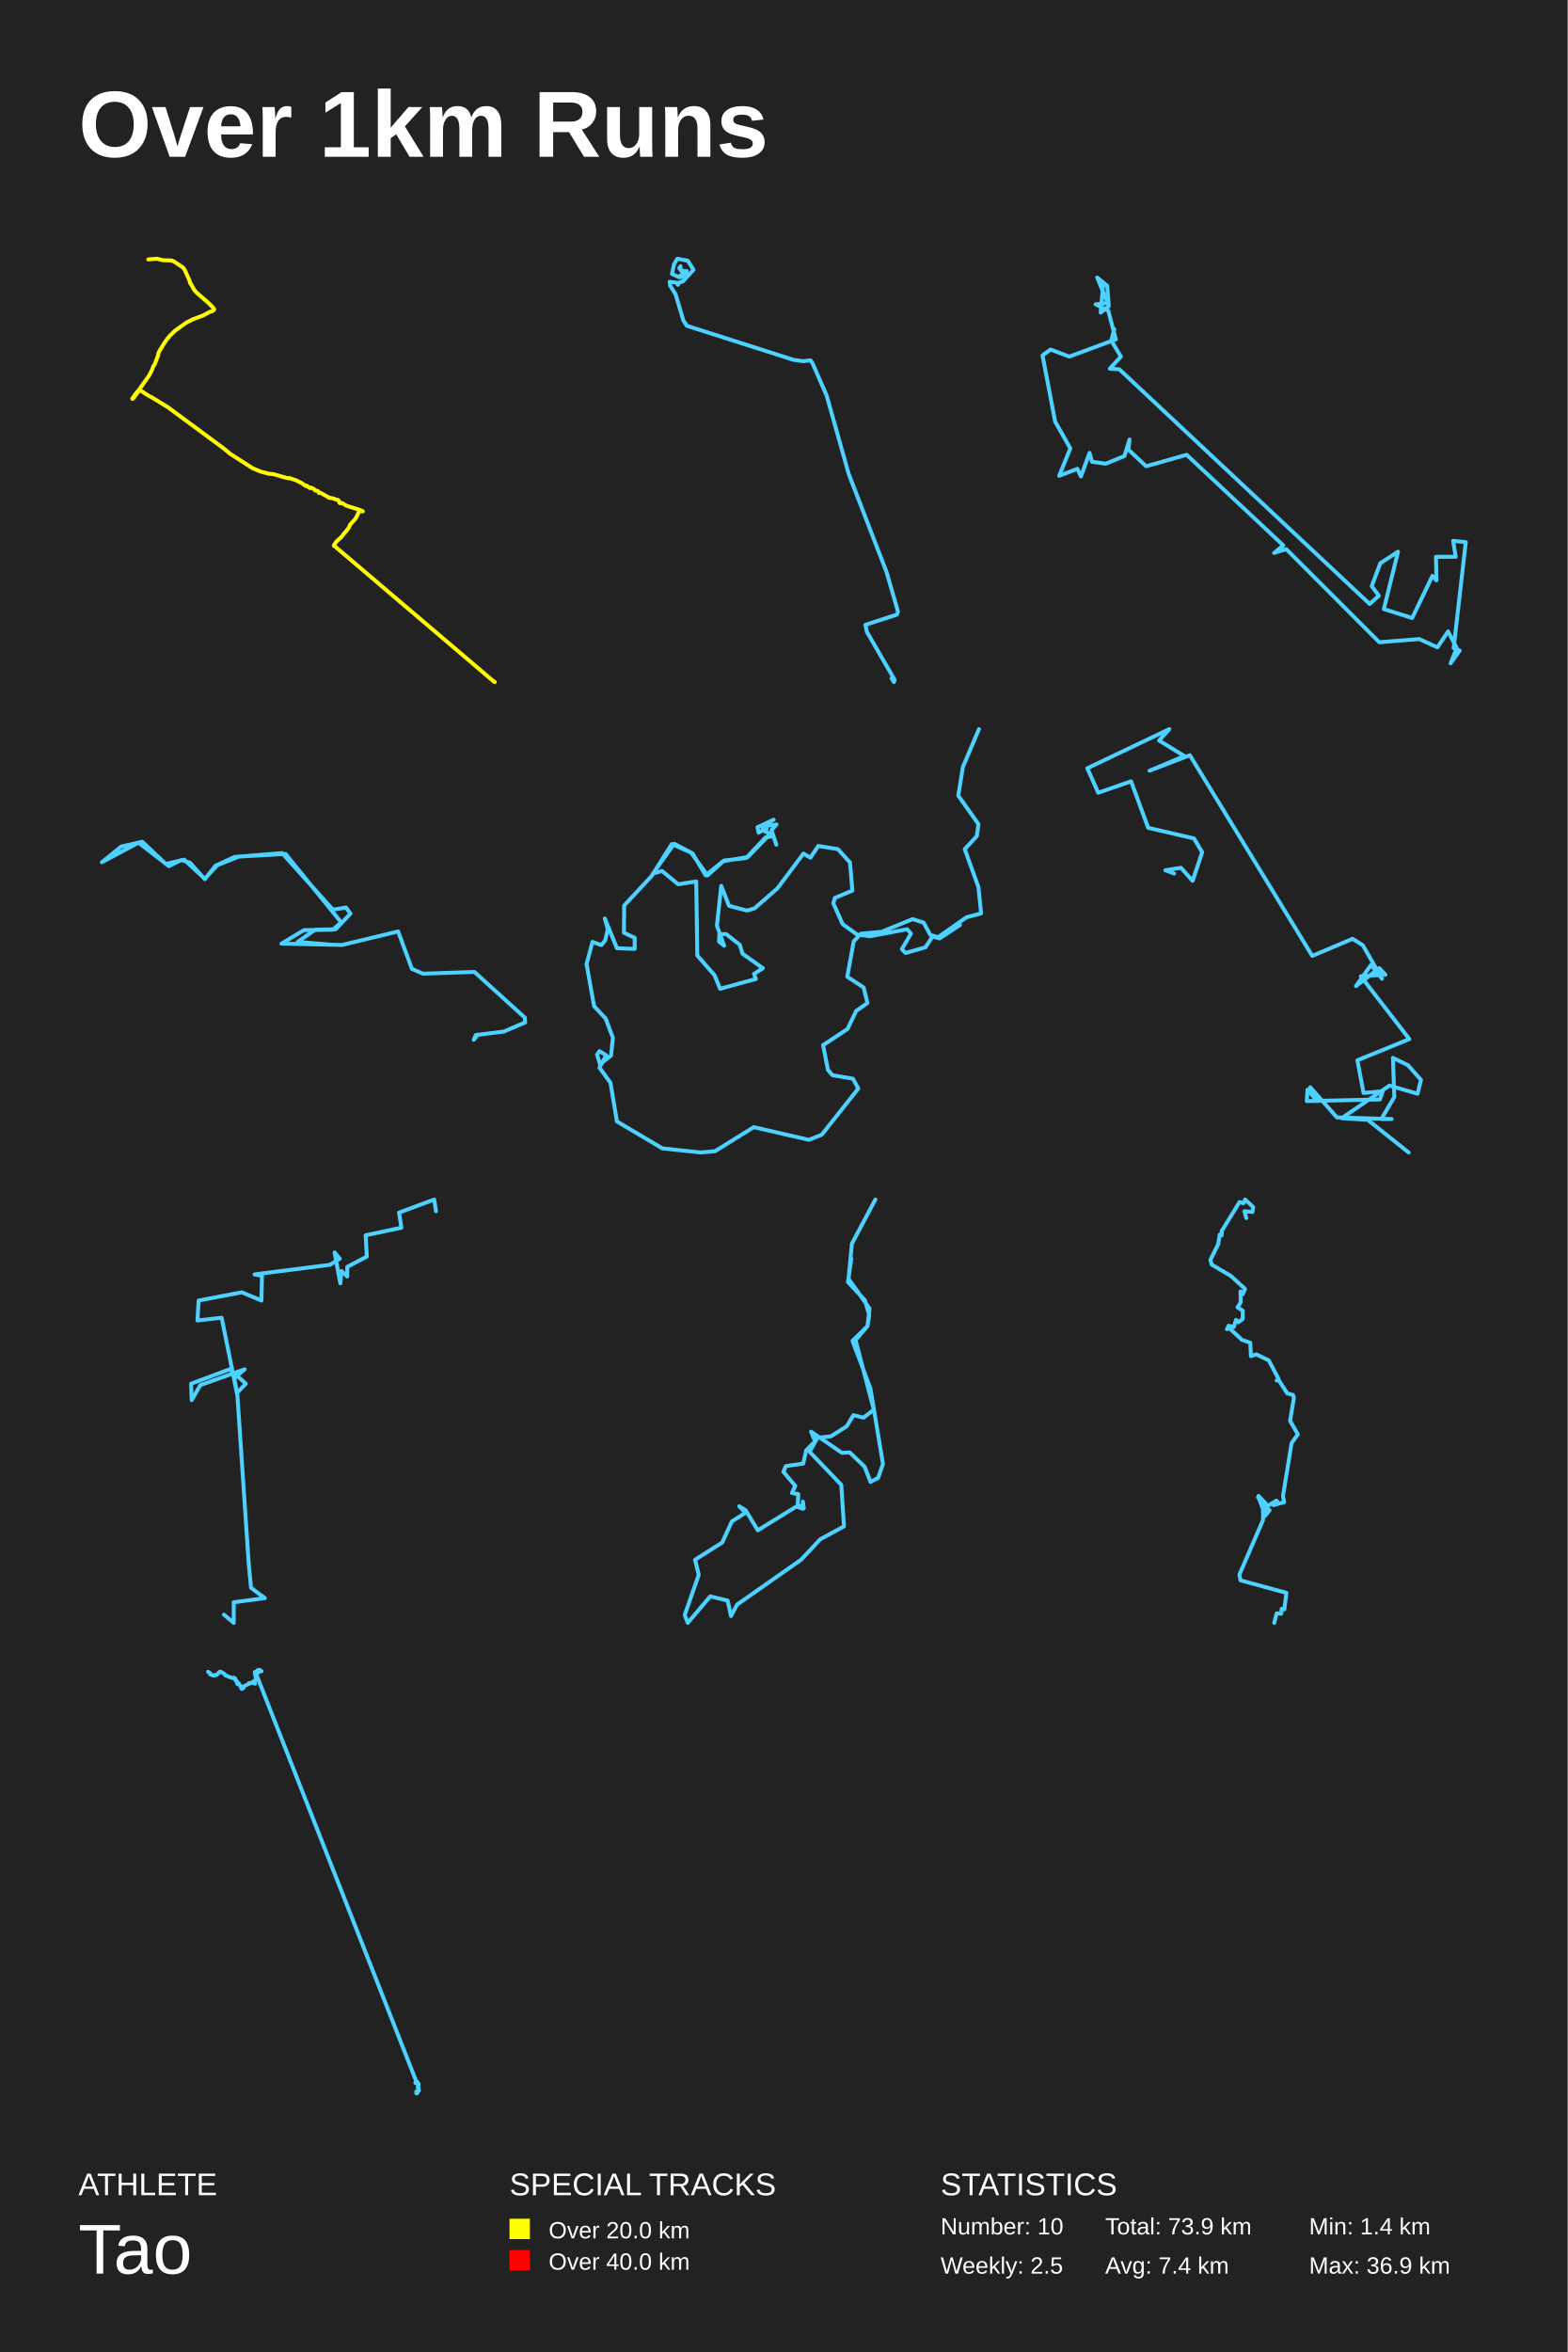
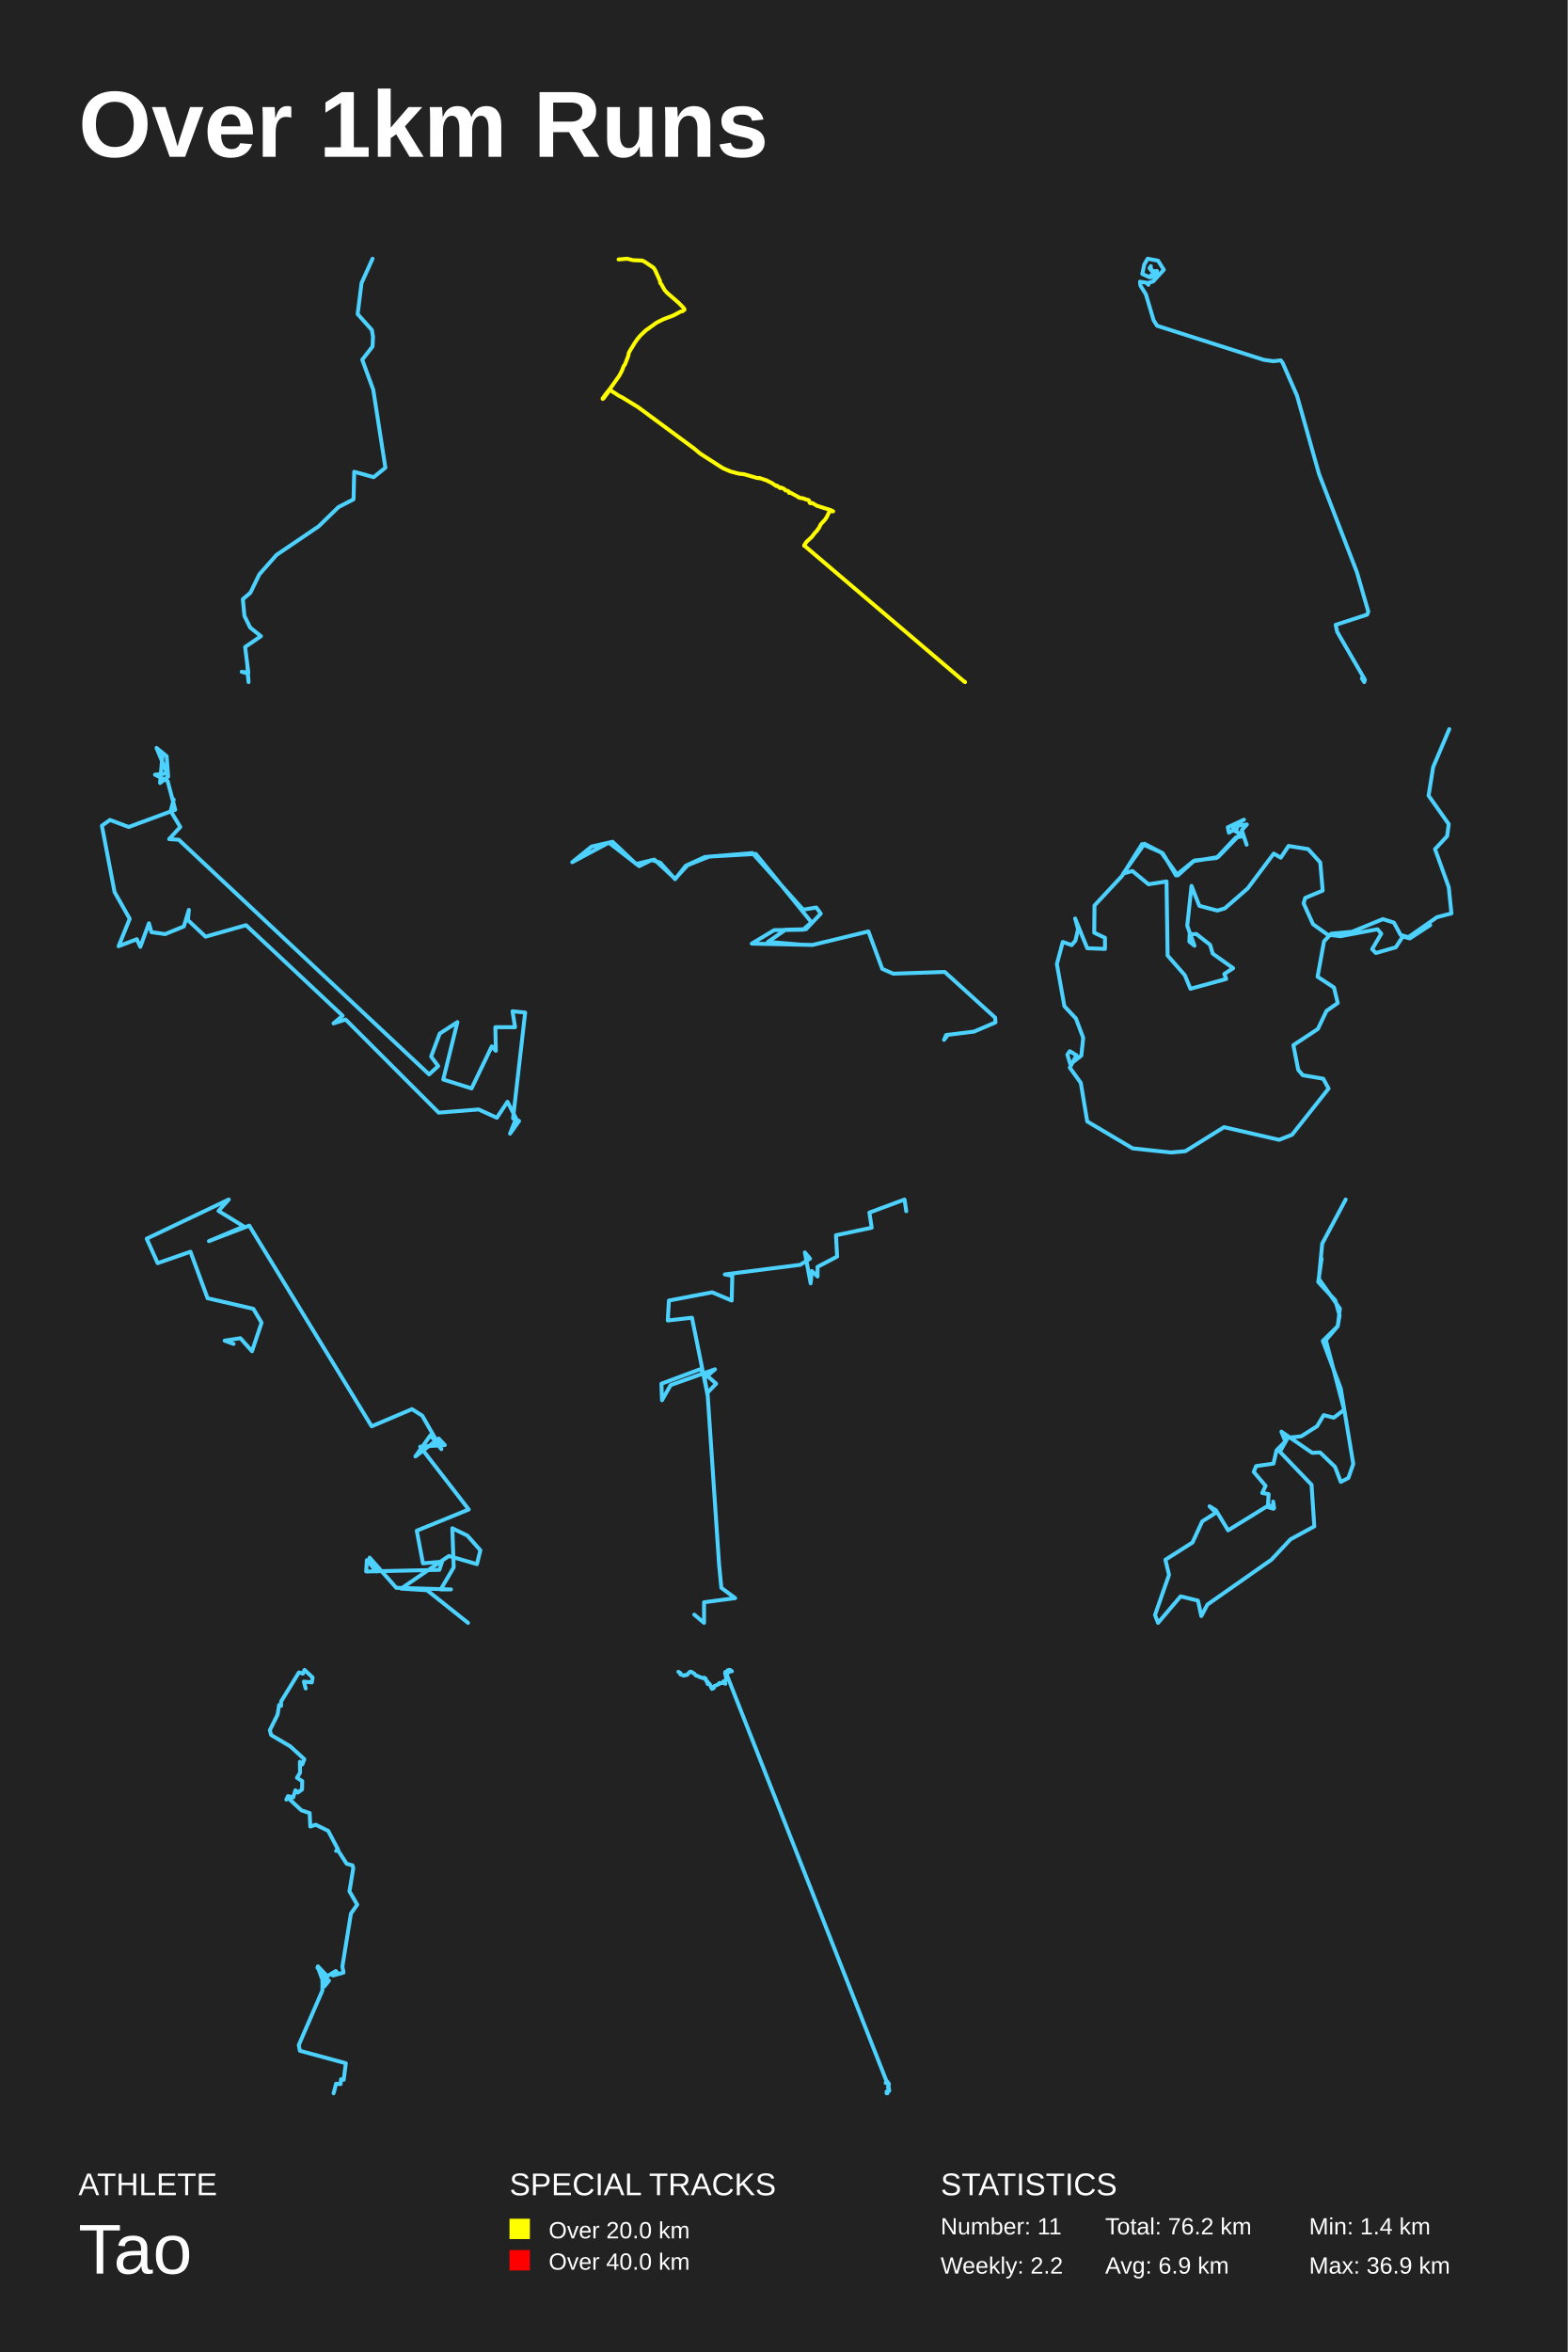
<svg xmlns="http://www.w3.org/2000/svg" baseProfile="full" height="300mm" version="1.1" viewBox="0,0,200,300" width="200mm">
  <defs />
  <rect fill="#222222" height="300" width="200" x="0" y="0" />
  <text fill="#FFFFFF" style="font-size:12px; font-family:Arial; font-weight:bold;" x="10" y="20">Over 1km Runs</text>
  <text fill="#FFFFFF" style="font-size:4px; font-family:Arial" x="10" y="280">ATHLETE</text>
  <text fill="#FFFFFF" style="font-size:9px; font-family:Arial" x="10" y="290">Tao</text>
  <text fill="#FFFFFF" style="font-size:4px; font-family:Arial" x="65" y="280">SPECIAL TRACKS</text>
  <rect fill="yellow" height="2.6" width="2.6" x="65" y="283" />
  <text fill="#FFFFFF" style="font-size:3px; font-family:Arial" x="70" y="285.5">Over 20.0 km</text>
  <rect fill="red" height="2.6" width="2.6" x="65" y="287" />
  <text fill="#FFFFFF" style="font-size:3px; font-family:Arial" x="70" y="289.5">Over 40.0 km</text>
  <text fill="#FFFFFF" style="font-size:4px; font-family:Arial" x="120" y="280">STATISTICS</text>
-   <text fill="#FFFFFF" style="font-size:3px; font-family:Arial" x="120" y="285">Number: 10</text>
-   <text fill="#FFFFFF" style="font-size:3px; font-family:Arial" x="120" y="290">Weekly: 2.5</text>
-   <text fill="#FFFFFF" style="font-size:3px; font-family:Arial" x="141" y="285">Total: 73.9 km</text>
-   <text fill="#FFFFFF" style="font-size:3px; font-family:Arial" x="141" y="290">Avg: 7.4 km</text>
+   <text fill="#FFFFFF" style="font-size:3px; font-family:Arial" x="120" y="285">Number: 11</text>
+   <text fill="#FFFFFF" style="font-size:3px; font-family:Arial" x="120" y="290">Weekly: 2.2</text>
+   <text fill="#FFFFFF" style="font-size:3px; font-family:Arial" x="141" y="285">Total: 76.2 km</text>
+   <text fill="#FFFFFF" style="font-size:3px; font-family:Arial" x="141" y="290">Avg: 6.9 km</text>
  <text fill="#FFFFFF" style="font-size:3px; font-family:Arial" x="167" y="285">Min: 1.4 km</text>
  <text fill="#FFFFFF" style="font-size:3px; font-family:Arial" x="167" y="290">Max: 36.9 km</text>
-   <polyline fill="none" points="18.917,33.092 20.025,33.0 20.727,33.185 21.921,33.234 22.231,33.378 23.383,34.152 23.586,34.473 24.205,35.845 24.225,36.084 24.364,36.237 24.778,36.979 25.125,37.366 26.57,38.617 27.199,39.255 27.334,39.491 27.089,39.688 26.818,39.754 25.93,40.228 24.616,40.724 23.753,41.16 22.351,42.174 21.686,42.809 21.317,43.251 20.959,43.767 20.292,44.861 20.184,45.121 20.182,45.306 19.744,46.455 19.56,46.717 19.328,47.321 19.005,47.93 17.75,49.69 17.266,50.282 16.875,50.836 16.892,50.882 17.009,50.802 17.736,49.817 17.846,49.78 17.944,49.82 18.978,50.496 19.328,50.66 21.405,51.933 28.5,57.168 29.356,57.877 32.204,59.707 33.184,60.134 34.287,60.425 34.923,60.488 36.516,60.947 36.843,61.005 36.875,60.962 37.793,61.273 38.49,61.625 39.047,62.003 39.094,61.937 39.13,61.951 39.527,62.254 39.62,62.219 39.627,62.182 40.009,62.338 40.207,62.554 40.466,62.6 40.627,62.69 40.691,62.767 40.659,62.73 40.671,62.877 40.774,62.822 40.852,62.845 41.848,63.393 41.941,63.483 41.943,63.445 42.185,63.529 42.425,63.555 42.743,63.659 42.719,63.679 43.11,63.763 43.218,63.846 43.291,64.112 43.362,64.181 43.658,64.167 44.194,64.504 45.967,65.061 46.292,65.219 46.175,65.228 45.969,65.173 45.982,65.144 45.808,65.254 45.473,65.952 45.255,66.275 44.697,66.887 44.47,67.36 44.313,67.53 44.238,67.688 43.964,67.957 43.57,68.476 42.9,69.099 42.599,69.54 42.596,69.621 42.636,69.615 62.976,86.911 63.005,86.899 62.979,86.937 63.03,86.954 63.02,86.911 63.125,87.0" stroke="yellow" stroke-linecap="round" stroke-linejoin="round" stroke-width="0.5" />
-   <polyline fill="none" points="87.927,34.984 87.517,34.917 87.301,35.131 86.823,35.131 87.119,34.971 87.165,34.703 86.755,34.18 86.823,33.952 86.653,34.207 86.983,34.609 87.608,34.568 87.438,35.266 86.676,35.373 85.731,34.944 85.982,33.737 86.414,33.0 87.745,33.255 88.473,34.408 87.119,35.896 86.437,36.097 86.505,36.325 86.255,36.056 85.436,35.936 85.493,36.432 86.186,37.531 87.176,40.856 87.62,41.553 101.223,45.896 102.44,46.07 103.395,45.963 103.645,46.298 105.465,50.466 108.274,60.452 113.108,72.983 114.564,78.008 114.416,78.397 110.401,79.697 110.595,80.595 114.132,86.705 114.041,87.0 113.745,86.518" stroke="#4DD2FF" stroke-linecap="round" stroke-linejoin="round" stroke-width="0.5" />
-   <polyline fill="none" points="142.161,41.984 141.774,43.449 143,45.482 141.581,47.027 142.806,47.109 174.742,77.04 175.903,75.983 175,74.763 176.097,71.835 178.355,70.371 176.548,77.691 180.161,78.829 182.742,73.461 183.258,74.031 183.194,71.021 185.71,71.021 185.387,68.988 187.0,69.151 185.452,82.652 186.226,82.977 185.065,84.604 185.839,82.652 184.742,80.537 183.387,82.571 181.065,81.513 175.968,81.92 164.097,70.045 162.548,70.533 163.71,69.557 151.387,58.008 146.226,59.472 143.968,57.357 144.097,56.056 143.452,58.17 141.065,59.146 139.323,58.902 139,57.764 137.903,60.773 137.452,59.797 135.129,60.692 136.548,57.194 134.613,53.778 133.0,45.319 134.032,44.587 136.419,45.482 142.355,43.286 141.387,39.626 139.774,38.812 141.323,38.65 139.968,35.396 141.258,36.454 141.452,39.056 140.419,39.87 140.742,36.209" stroke="#4DD2FF" stroke-linecap="round" stroke-linejoin="round" stroke-width="0.5" />
-   <polyline fill="none" points="41.982,120.472 37.974,120.139 40.22,118.584 42.819,118.529 44.713,116.53 44.14,115.752 42.467,116.03 35.992,108.811 29.914,109.311 27.491,110.421 26.126,112.143 24.232,110.032 23.131,109.699 21.545,110.477 17.669,107.478 13.0,109.977 15.467,107.978 18.153,107.367 21.148,110.199 23.483,109.644 26.126,112.087 27.711,110.366 30.486,109.255 36.432,108.922 43.524,117.64 42.467,118.584 38.767,118.64 35.904,120.361 43.656,120.528 50.791,118.806 52.553,123.582 53.962,124.193 60.525,123.971 66.956,129.801 67.0,130.412 64.269,131.578 60.701,132.022 60.437,132.633 60.966,131.967" stroke="#4DD2FF" stroke-linecap="round" stroke-linejoin="round" stroke-width="0.5" />
-   <polyline fill="none" points="122.459,118.002 119.853,119.698 118.962,119.456 118.07,120.829 115.533,121.556 115.053,121.071 116.219,119.092 115.739,118.527 111.007,119.415 109.361,119.213 107.509,117.881 106.309,115.215 106.515,114.528 108.744,113.599 108.435,110.005 106.892,108.308 104.389,107.904 103.395,109.399 102.503,108.874 99.177,113.317 96.262,115.861 95.302,116.144 93.005,115.538 92.011,112.993 91.462,118.083 92.388,120.627 91.736,120.102 91.771,119.173 92.628,119.133 94.377,120.506 94.719,121.637 97.325,123.495 96.194,124.222 96.434,124.868 91.873,126.12 91.153,124.383 88.959,121.879 88.822,112.428 86.524,112.791 84.467,111.095 83.301,111.418 86.01,107.622 88.342,108.833 90.022,111.661 92.353,109.762 95.2,109.439 97.668,106.814 98.663,106.652 99.04,107.743 98.423,105.885 99.074,105.158 97.874,105.319 97.703,106.046 97.154,105.4 98.697,104.552 96.64,105.521 96.777,106.208 97.325,105.885 98.251,106.369 95.405,109.318 92.285,109.843 90.262,111.661 88.17,108.752 85.701,107.662 83.13,111.741 79.632,115.498 79.598,118.971 80.969,119.617 80.969,121.031 78.706,120.95 77.163,117.154 77.541,118.527 77.198,119.981 76.718,120.546 75.586,120.142 74.832,122.97 75.792,128.341 77.266,129.916 78.192,132.38 77.952,134.642 76.546,135.732 76.169,134.521 76.478,134.076 77.335,134.601 76.478,136.176 77.883,138.115 78.706,143.042 84.501,146.475 89.37,147.0 91.222,146.838 96.16,143.769 103.189,145.385 104.835,144.738 109.498,138.842 108.812,137.59 106.206,137.146 105.623,136.459 105.006,133.309 108.127,131.249 109.224,128.947 110.664,127.937 110.184,125.958 108.092,124.585 108.915,120.062 109.841,119.092 112.481,118.85 116.425,117.234 117.83,117.679 118.688,119.254 119.682,119.537 123.317,116.992 125.168,116.507 124.825,113.155 123.077,108.308 124.62,106.652 124.825,105.117 122.254,101.482 122.837,97.847 124.894,93.0" stroke="#4DD2FF" stroke-linecap="round" stroke-linejoin="round" stroke-width="0.5" />
-   <polyline fill="none" points="149.794,111.417 148.66,111 150.667,110.688 152.15,112.353 153.371,108.711 152.324,106.943 146.48,105.59 144.299,99.659 140.112,101.116 138.717,97.994 149.184,93.0 147.875,94.457 151.103,96.434 146.654,98.306 151.801,96.33 167.414,121.925 172.561,119.74 173.869,120.573 176.312,124.839 174.916,123.07 172.997,125.775 175.963,123.486 176.748,124.318 173.607,124.526 179.801,132.538 173.171,135.243 173.956,139.405 176.399,139.197 176.05,140.237 166.717,140.445 166.804,138.989 168.025,140.445 167.153,138.677 170.555,142.526 177.533,142.734 176.224,142.734 177.882,139.925 177.707,134.931 179.626,135.867 181.283,137.74 180.847,139.509 177.271,138.468 171.165,142.63 174.48,142.838 179.713,147.0" stroke="#4DD2FF" stroke-linecap="round" stroke-linejoin="round" stroke-width="0.5" />
-   <polyline fill="none" points="55.618,154.49 55.397,153.0 50.914,154.666 51.208,156.594 46.651,157.559 46.798,160.276 44.299,161.591 44.299,162.818 43.565,162.117 43.418,163.695 42.683,159.75 43.344,160.539 42.095,161.328 32.467,162.555 33.422,162.731 33.349,165.887 30.85,164.835 25.338,165.887 25.191,168.429 28.278,168.078 30.262,177.897 29.894,175.793 31.217,174.653 25.558,176.669 24.456,178.598 24.382,176.494 29.306,174.653 31.364,176.494 30.262,177.634 31.732,199.461 32.026,202.529 33.79,203.844 29.821,204.37 29.821,207.0 28.572,205.948" stroke="#4DD2FF" stroke-linecap="round" stroke-linejoin="round" stroke-width="0.5" />
-   <polyline fill="none" points="108.606,160.551 108.178,163.526 110.354,165.86 110.898,167.782 110.665,169.155 109.149,170.94 111.48,179.818 110.16,180.825 108.877,180.504 108.023,181.923 106.002,183.204 104.293,183.387 103.283,185.172 107.323,189.382 107.673,194.69 104.643,196.338 102.195,198.946 94.036,204.666 93.259,206.131 92.832,204.163 90.617,203.614 87.742,207.0 87.354,205.993 89.141,200.868 88.675,198.946 92.133,196.75 93.376,194.05 95.124,192.952 94.308,192.128 95.124,192.631 96.678,195.194 101.573,192.174 102.467,192.448 102.428,191.533 102.545,192.357 101.768,191.899 101.845,190.572 101.03,190.435 101.457,189.519 99.942,187.735 100.253,187.003 102.467,186.682 102.856,184.989 103.982,183.845 103.477,182.609 107.401,185.309 108.411,185.264 110.315,187.094 111.053,189.016 112.024,188.513 112.646,186.728 111.053,177.118 108.761,171.031 110.665,169.155 110.937,166.913 108.256,163.114 108.683,158.629 111.675,153.0" stroke="#4DD2FF" stroke-linecap="round" stroke-linejoin="round" stroke-width="0.5" />
-   <polyline fill="none" points="158.999,155.363 158.767,154.493 159.779,154.592 159.884,153.97 158.851,153.0 158.64,153.473 158.135,153.323 155.858,157.03 155.858,157.577 155.605,157.478 155.416,158.697 154.425,160.687 154.594,161.309 157.039,162.751 158.83,164.393 158.556,165.065 158.261,164.716 158.282,166.109 157.882,166.756 158.556,167.179 158.535,168.249 157.987,168.647 157.692,168.348 157.397,169.269 156.743,169.094 156.533,169.542 156.743,169.318 158.451,170.91 159.505,171.258 159.589,172.975 160.285,172.751 161.865,173.522 163.13,175.91 162.877,176.084 163.067,175.935 164.226,177.726 164.964,177.925 165.069,178.298 164.584,181.233 165.575,182.949 164.774,184.068 163.678,190.834 163.826,191.605 162.477,191.978 163.088,191.679 162.835,191.406 161.486,192.227 160.559,190.809 161.528,191.829 161.381,193.371 161.971,192.624 161.107,192.799 161.865,192.724 161.507,191.829 160.495,190.983 160.917,191.455 160.622,191.132 161.149,192.55 161.128,193.893 158.114,200.857 158.261,201.578 164.121,203.17 163.847,205.284 163.509,205.209 163.446,205.831 162.877,205.781 162.561,207.0" stroke="#4DD2FF" stroke-linecap="round" stroke-linejoin="round" stroke-width="0.5" />
-   <polyline fill="none" points="53.106,266.996 53.216,267.0 53.28,266.84 53.2,266.924 53.203,266.756 53.109,266.772 53.429,266.692 53.458,266.635 53.351,266.452 53.413,266.353 53.29,266.246 53.403,265.965 53.319,265.942 53.393,265.771 53.245,265.615 53.003,265.691 52.996,265.622 53.051,265.657 53.064,265.584 53.245,265.546 53.07,265.599 53.141,265.592 53.083,265.424 32.569,213.24 32.523,213.271 32.565,213.335 32.672,213.255 32.685,213.301 32.885,213.233 32.921,213.339 32.846,213.034 32.856,213.088 33.014,213.0 33.166,213.008 33.279,213.149 33.37,213.168 33.25,213.198 33.189,213.076 33.266,213.088 33.218,213.099 33.189,213.175 32.504,213.381 32.704,214.273 32.53,214.334 32.472,214.437 32.288,214.467 32.271,214.62 32.284,214.681 32.475,214.658 32.533,214.769 32.472,214.574 32.465,214.673 32.365,214.692 32.071,214.65 31.771,214.734 31.777,214.662 31.771,214.776 31.086,215.093 31.067,215.306 30.831,215.424 30.492,214.734 30.366,214.795 30.266,214.769 30.317,214.807 30.295,214.654 30.175,214.487 30.234,214.456 30.062,214.349 30.001,214.189 30.046,214.14 29.836,213.983 29.707,214.052 29.303,213.919 28.958,213.762 28.777,213.709 28.573,213.469 28.157,213.225 27.999,213.248 27.65,213.637 27.378,213.652 27.375,213.701 27.214,213.724 26.797,213.56 26.804,213.404 26.542,213.24" stroke="#4DD2FF" stroke-linecap="round" stroke-linejoin="round" stroke-width="0.5" />
+   <polyline fill="none" points="31.536,84.589 31.711,87.0 31.594,85.898 30.834,85.691 31.682,85.795 31.272,82.523 33.29,81.146 31.916,80.044 31.185,78.563 30.98,76.428 31.945,75.602 33.085,73.26 35.278,70.78 40.658,67.13 43.172,64.685 45.102,63.686 45.19,60.173 47.675,60.862 49.166,59.657 47.617,49.704 46.213,45.881 47.529,44.193 47.587,42.953 47.441,42.092 45.628,40.06 46.125,36.1 47.529,33.0" stroke="#4DD2FF" stroke-linecap="round" stroke-linejoin="round" stroke-width="0.5" />
+   <polyline fill="none" points="78.917,33.092 80.025,33.0 80.727,33.185 81.921,33.234 82.231,33.378 83.383,34.152 83.586,34.473 84.205,35.845 84.225,36.084 84.364,36.237 84.778,36.979 85.125,37.366 86.57,38.617 87.199,39.255 87.334,39.491 87.089,39.688 86.818,39.754 85.93,40.228 84.616,40.724 83.753,41.16 82.351,42.174 81.686,42.809 81.317,43.251 80.959,43.767 80.292,44.861 80.184,45.121 80.182,45.306 79.744,46.455 79.56,46.717 79.328,47.321 79.005,47.93 77.75,49.69 77.266,50.282 76.875,50.836 76.892,50.882 77.009,50.802 77.736,49.817 77.846,49.78 77.944,49.82 78.978,50.496 79.328,50.66 81.405,51.933 88.5,57.168 89.356,57.877 92.204,59.707 93.184,60.134 94.287,60.425 94.923,60.488 96.516,60.947 96.843,61.005 96.875,60.962 97.793,61.273 98.49,61.625 99.047,62.003 99.094,61.937 99.13,61.951 99.527,62.254 99.62,62.219 99.627,62.182 100.009,62.338 100.207,62.554 100.466,62.6 100.627,62.69 100.691,62.767 100.659,62.73 100.671,62.877 100.774,62.822 100.852,62.845 101.848,63.393 101.941,63.483 101.943,63.445 102.185,63.529 102.425,63.555 102.743,63.659 102.719,63.679 103.11,63.763 103.218,63.846 103.291,64.112 103.362,64.181 103.658,64.167 104.194,64.504 105.967,65.061 106.292,65.219 106.175,65.228 105.969,65.173 105.982,65.144 105.808,65.254 105.473,65.952 105.255,66.275 104.697,66.887 104.47,67.36 104.313,67.53 104.238,67.688 103.964,67.957 103.57,68.476 102.9,69.099 102.599,69.54 102.596,69.621 102.636,69.615 122.976,86.911 123.005,86.899 122.979,86.937 123.03,86.954 123.02,86.911 123.125,87.0" stroke="yellow" stroke-linecap="round" stroke-linejoin="round" stroke-width="0.5" />
+   <polyline fill="none" points="147.927,34.984 147.517,34.917 147.301,35.131 146.823,35.131 147.119,34.971 147.165,34.703 146.755,34.18 146.823,33.952 146.653,34.207 146.983,34.609 147.608,34.568 147.438,35.266 146.676,35.373 145.731,34.944 145.982,33.737 146.414,33.0 147.745,33.255 148.473,34.408 147.119,35.896 146.437,36.097 146.505,36.325 146.255,36.056 145.436,35.936 145.493,36.432 146.186,37.531 147.176,40.856 147.62,41.553 161.223,45.896 162.44,46.07 163.395,45.963 163.645,46.298 165.465,50.466 168.274,60.452 173.108,72.983 174.564,78.008 174.416,78.397 170.401,79.697 170.595,80.595 174.132,86.705 174.041,87.0 173.745,86.518" stroke="#4DD2FF" stroke-linecap="round" stroke-linejoin="round" stroke-width="0.5" />
+   <polyline fill="none" points="22.161,101.984 21.774,103.449 23,105.482 21.581,107.027 22.806,107.109 54.742,137.04 55.903,135.983 55,134.763 56.097,131.835 58.355,130.371 56.548,137.691 60.161,138.829 62.742,133.461 63.258,134.031 63.194,131.021 65.71,131.021 65.387,128.988 67.0,129.151 65.452,142.652 66.226,142.977 65.065,144.604 65.839,142.652 64.742,140.537 63.387,142.571 61.065,141.513 55.968,141.92 44.097,130.045 42.548,130.533 43.71,129.557 31.387,118.008 26.226,119.472 23.968,117.357 24.097,116.056 23.452,118.17 21.065,119.146 19.323,118.902 19,117.764 17.903,120.773 17.452,119.797 15.129,120.692 16.548,117.194 14.613,113.778 13.0,105.319 14.032,104.587 16.419,105.482 22.355,103.286 21.387,99.626 19.774,98.812 21.323,98.65 19.968,95.396 21.258,96.454 21.452,99.056 20.419,99.87 20.742,96.209" stroke="#4DD2FF" stroke-linecap="round" stroke-linejoin="round" stroke-width="0.5" />
+   <polyline fill="none" points="101.982,120.472 97.974,120.139 100.22,118.584 102.819,118.529 104.713,116.53 104.14,115.752 102.467,116.03 95.992,108.811 89.914,109.311 87.491,110.421 86.126,112.143 84.232,110.032 83.131,109.699 81.545,110.477 77.669,107.478 73.0,109.977 75.467,107.978 78.153,107.367 81.148,110.199 83.483,109.644 86.126,112.087 87.711,110.366 90.486,109.255 96.432,108.922 103.524,117.64 102.467,118.584 98.767,118.64 95.904,120.361 103.656,120.528 110.791,118.806 112.553,123.582 113.962,124.193 120.525,123.971 126.956,129.801 127.0,130.412 124.269,131.578 120.701,132.022 120.437,132.633 120.966,131.967" stroke="#4DD2FF" stroke-linecap="round" stroke-linejoin="round" stroke-width="0.5" />
+   <polyline fill="none" points="182.459,118.002 179.853,119.698 178.962,119.456 178.07,120.829 175.533,121.556 175.053,121.071 176.219,119.092 175.739,118.527 171.007,119.415 169.361,119.213 167.509,117.881 166.309,115.215 166.515,114.528 168.744,113.599 168.435,110.005 166.892,108.308 164.389,107.904 163.395,109.399 162.503,108.874 159.177,113.317 156.262,115.861 155.302,116.144 153.005,115.538 152.011,112.993 151.462,118.083 152.388,120.627 151.736,120.102 151.771,119.173 152.628,119.133 154.377,120.506 154.719,121.637 157.325,123.495 156.194,124.222 156.434,124.868 151.873,126.12 151.153,124.383 148.959,121.879 148.822,112.428 146.524,112.791 144.467,111.095 143.301,111.418 146.01,107.622 148.342,108.833 150.022,111.661 152.353,109.762 155.2,109.439 157.668,106.814 158.663,106.652 159.04,107.743 158.423,105.885 159.074,105.158 157.874,105.319 157.703,106.046 157.154,105.4 158.697,104.552 156.64,105.521 156.777,106.208 157.325,105.885 158.251,106.369 155.405,109.318 152.285,109.843 150.262,111.661 148.17,108.752 145.701,107.662 143.13,111.741 139.632,115.498 139.598,118.971 140.969,119.617 140.969,121.031 138.706,120.95 137.163,117.154 137.541,118.527 137.198,119.981 136.718,120.546 135.586,120.142 134.832,122.97 135.792,128.341 137.266,129.916 138.192,132.38 137.952,134.642 136.546,135.732 136.169,134.521 136.478,134.076 137.335,134.601 136.478,136.176 137.883,138.115 138.706,143.042 144.501,146.475 149.37,147.0 151.222,146.838 156.16,143.769 163.189,145.385 164.835,144.738 169.498,138.842 168.812,137.59 166.206,137.146 165.623,136.459 165.006,133.309 168.127,131.249 169.224,128.947 170.664,127.937 170.184,125.958 168.092,124.585 168.915,120.062 169.841,119.092 172.481,118.85 176.425,117.234 177.83,117.679 178.688,119.254 179.682,119.537 183.317,116.992 185.168,116.507 184.825,113.155 183.077,108.308 184.62,106.652 184.825,105.117 182.254,101.482 182.837,97.847 184.894,93.0" stroke="#4DD2FF" stroke-linecap="round" stroke-linejoin="round" stroke-width="0.5" />
+   <polyline fill="none" points="29.794,171.417 28.66,171 30.667,170.688 32.15,172.353 33.371,168.711 32.324,166.943 26.48,165.59 24.299,159.659 20.112,161.116 18.717,157.994 29.184,153.0 27.875,154.457 31.103,156.434 26.654,158.306 31.801,156.33 47.414,181.925 52.561,179.74 53.869,180.573 56.312,184.839 54.916,183.07 52.997,185.775 55.963,183.486 56.748,184.318 53.607,184.526 59.801,192.538 53.171,195.243 53.956,199.405 56.399,199.197 56.05,200.237 46.717,200.445 46.804,198.989 48.025,200.445 47.153,198.677 50.555,202.526 57.533,202.734 56.224,202.734 57.882,199.925 57.707,194.931 59.626,195.867 61.283,197.74 60.847,199.509 57.271,198.468 51.165,202.63 54.48,202.838 59.713,207.0" stroke="#4DD2FF" stroke-linecap="round" stroke-linejoin="round" stroke-width="0.5" />
+   <polyline fill="none" points="115.618,154.49 115.397,153.0 110.914,154.666 111.208,156.594 106.651,157.559 106.798,160.276 104.299,161.591 104.299,162.818 103.565,162.117 103.418,163.695 102.683,159.75 103.344,160.539 102.095,161.328 92.467,162.555 93.422,162.731 93.349,165.887 90.85,164.835 85.338,165.887 85.191,168.429 88.278,168.078 90.262,177.897 89.894,175.793 91.217,174.653 85.558,176.669 84.456,178.598 84.382,176.494 89.306,174.653 91.364,176.494 90.262,177.634 91.732,199.461 92.026,202.529 93.79,203.844 89.821,204.37 89.821,207.0 88.572,205.948" stroke="#4DD2FF" stroke-linecap="round" stroke-linejoin="round" stroke-width="0.5" />
+   <polyline fill="none" points="168.606,160.551 168.178,163.526 170.354,165.86 170.898,167.782 170.665,169.155 169.149,170.94 171.48,179.818 170.16,180.825 168.877,180.504 168.023,181.923 166.002,183.204 164.293,183.387 163.283,185.172 167.323,189.382 167.673,194.69 164.643,196.338 162.195,198.946 154.036,204.666 153.259,206.131 152.832,204.163 150.617,203.614 147.742,207.0 147.354,205.993 149.141,200.868 148.675,198.946 152.133,196.75 153.376,194.05 155.124,192.952 154.308,192.128 155.124,192.631 156.678,195.194 161.573,192.174 162.467,192.448 162.428,191.533 162.545,192.357 161.768,191.899 161.845,190.572 161.03,190.435 161.457,189.519 159.942,187.735 160.253,187.003 162.467,186.682 162.856,184.989 163.982,183.845 163.477,182.609 167.401,185.309 168.411,185.264 170.315,187.094 171.053,189.016 172.024,188.513 172.646,186.728 171.053,177.118 168.761,171.031 170.665,169.155 170.937,166.913 168.256,163.114 168.683,158.629 171.675,153.0" stroke="#4DD2FF" stroke-linecap="round" stroke-linejoin="round" stroke-width="0.5" />
+   <polyline fill="none" points="38.999,215.363 38.767,214.493 39.779,214.592 39.884,213.97 38.851,213.0 38.64,213.473 38.135,213.323 35.858,217.03 35.858,217.577 35.605,217.478 35.416,218.697 34.425,220.687 34.594,221.309 37.039,222.751 38.83,224.393 38.556,225.065 38.261,224.716 38.282,226.109 37.882,226.756 38.556,227.179 38.535,228.249 37.987,228.647 37.692,228.348 37.397,229.269 36.743,229.094 36.533,229.542 36.743,229.318 38.451,230.91 39.505,231.258 39.589,232.975 40.285,232.751 41.865,233.522 43.13,235.91 42.877,236.084 43.067,235.935 44.226,237.726 44.964,237.925 45.069,238.298 44.584,241.233 45.575,242.949 44.774,244.068 43.678,250.834 43.826,251.605 42.477,251.978 43.088,251.679 42.835,251.406 41.486,252.227 40.559,250.809 41.528,251.829 41.381,253.371 41.971,252.624 41.107,252.799 41.865,252.724 41.507,251.829 40.495,250.983 40.917,251.455 40.622,251.132 41.149,252.55 41.128,253.893 38.114,260.857 38.261,261.578 44.121,263.17 43.847,265.284 43.509,265.209 43.446,265.831 42.877,265.781 42.561,267.0" stroke="#4DD2FF" stroke-linecap="round" stroke-linejoin="round" stroke-width="0.5" />
+   <polyline fill="none" points="113.106,266.996 113.216,267.0 113.28,266.84 113.2,266.924 113.203,266.756 113.109,266.772 113.429,266.692 113.458,266.635 113.351,266.452 113.413,266.353 113.29,266.246 113.403,265.965 113.319,265.942 113.393,265.771 113.245,265.615 113.003,265.691 112.996,265.622 113.051,265.657 113.064,265.584 113.245,265.546 113.07,265.599 113.141,265.592 113.083,265.424 92.569,213.24 92.523,213.271 92.565,213.335 92.672,213.255 92.685,213.301 92.885,213.233 92.921,213.339 92.846,213.034 92.856,213.088 93.014,213.0 93.166,213.008 93.279,213.149 93.37,213.168 93.25,213.198 93.189,213.076 93.266,213.088 93.218,213.099 93.189,213.175 92.504,213.381 92.704,214.273 92.53,214.334 92.472,214.437 92.288,214.467 92.271,214.62 92.284,214.681 92.475,214.658 92.533,214.769 92.472,214.574 92.465,214.673 92.365,214.692 92.071,214.65 91.771,214.734 91.777,214.662 91.771,214.776 91.086,215.093 91.067,215.306 90.831,215.424 90.492,214.734 90.366,214.795 90.266,214.769 90.317,214.807 90.295,214.654 90.175,214.487 90.234,214.456 90.062,214.349 90.001,214.189 90.046,214.14 89.836,213.983 89.707,214.052 89.303,213.919 88.958,213.762 88.777,213.709 88.573,213.469 88.157,213.225 87.999,213.248 87.65,213.637 87.378,213.652 87.375,213.701 87.214,213.724 86.797,213.56 86.804,213.404 86.542,213.24" stroke="#4DD2FF" stroke-linecap="round" stroke-linejoin="round" stroke-width="0.5" />
</svg>
